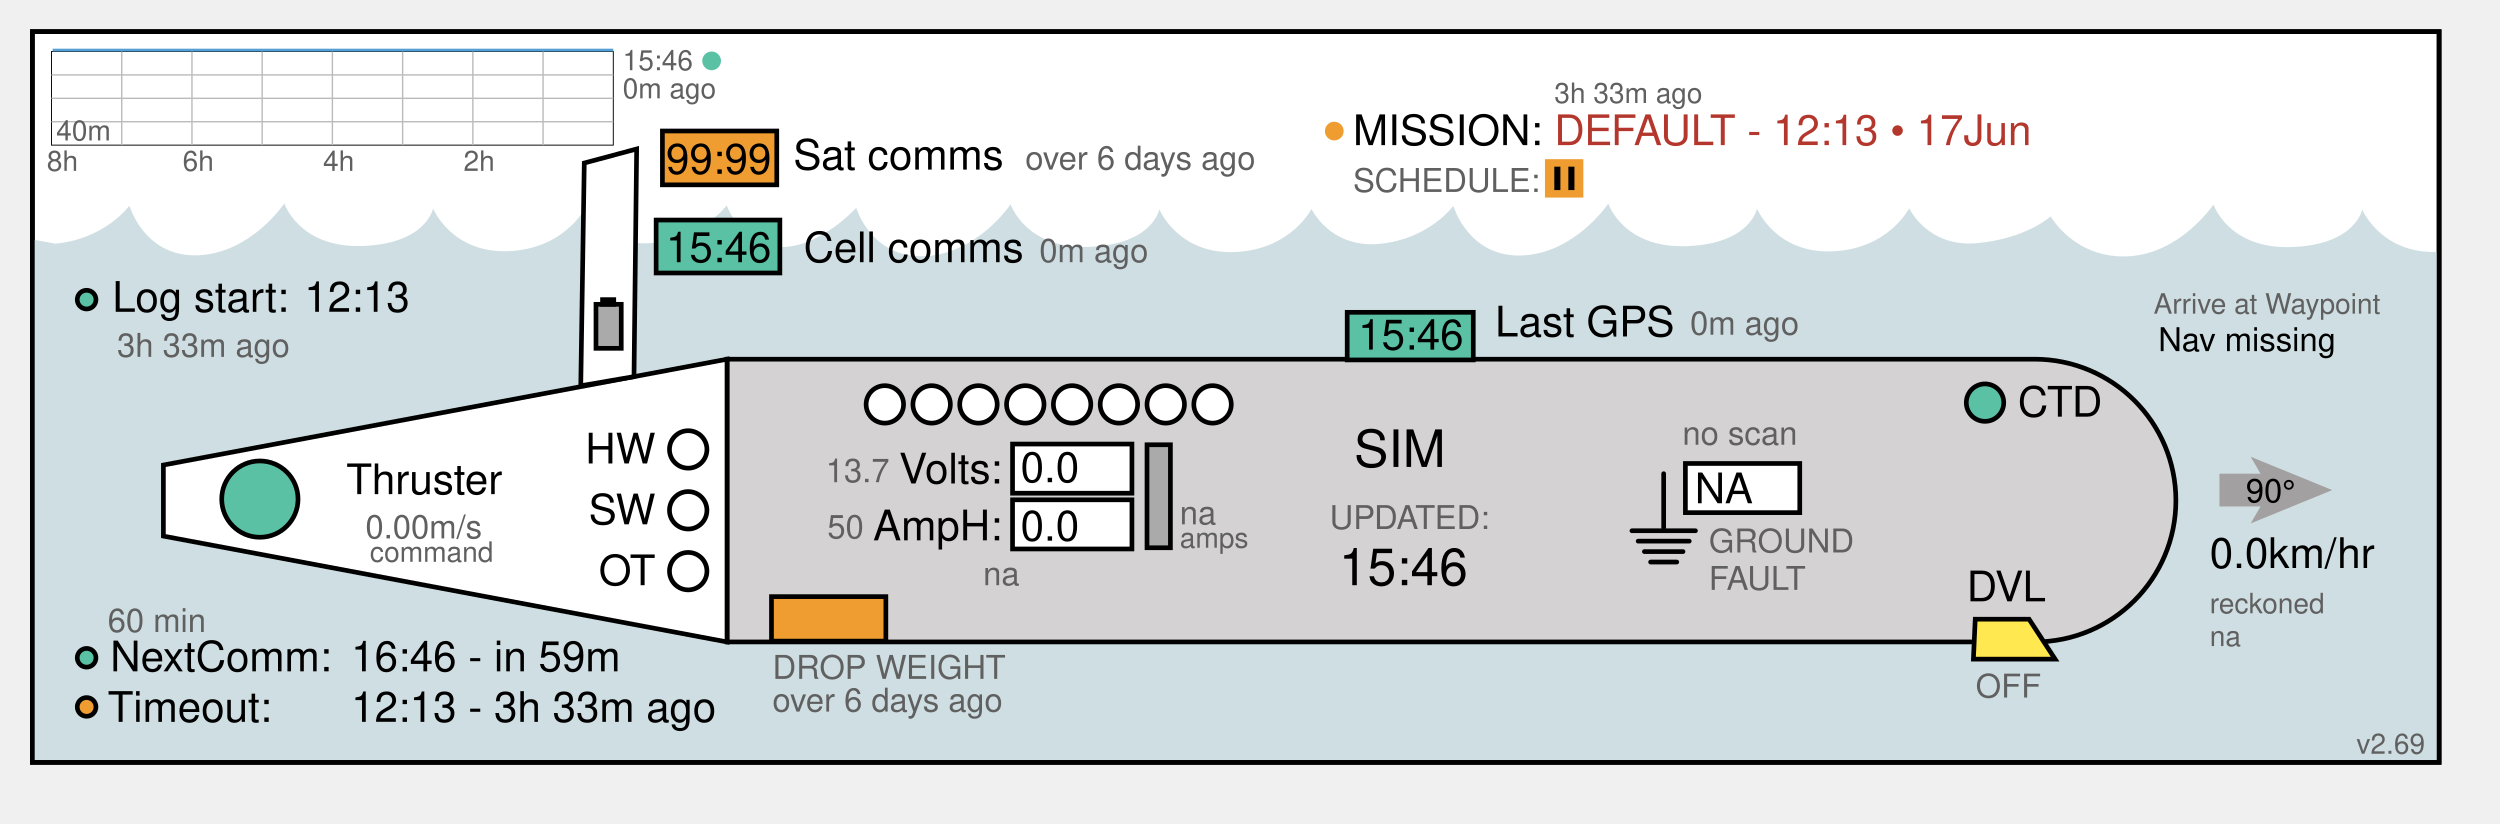
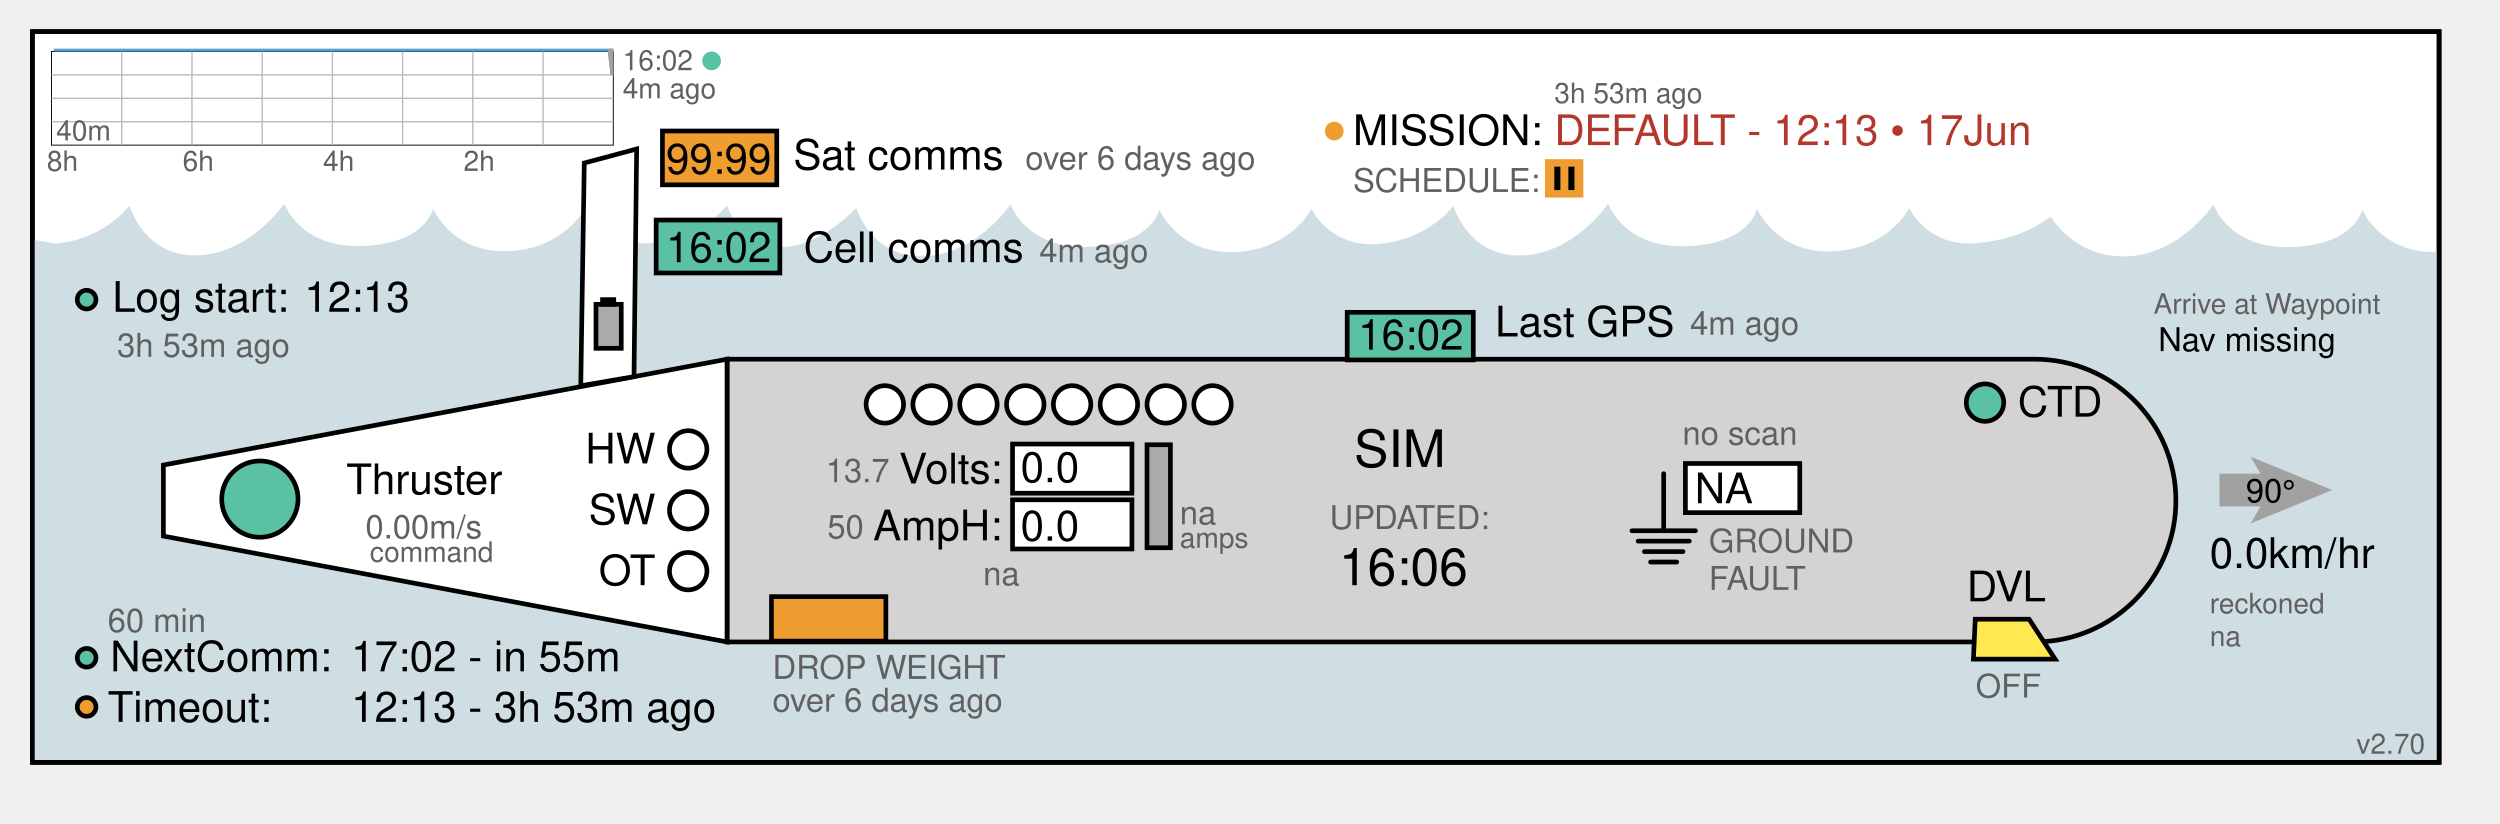
<svg xmlns="http://www.w3.org/2000/svg" version="1.1" id="Layer_1" x="0px" y="0px" viewBox="120 155 534 176" xml:space="preserve">
  <style type="text/css">
	.st0{fill:#CFDEE2;} 
	.st1{fill:none;stroke:#000000; }
	.st2{fill:#D4D2D2;stroke:#000000; } 
	.st3{fill:#FFFFFF;stroke:#000000; } 
	.st4{fill:#5AC1A4;stroke:#000000; } 
	.st5{fill:#FFE850;stroke:#000000; } 
	.st6{fill:#EF9D30;stroke:#000000; } 
	.st7{fill:#FFFFFF;stroke:#000000;stroke-linecap:round; }
	.st8{fill:#C6C4C4;stroke:#000000;stroke-linecap:round; }
	.st9{font-family:HelveticaNeue, Helvetica, Arial, sans-serif;}
	.st10{font-size:9px;}
	.st11{fill:#6D6E6E;stroke:#000000; } 
	.st12{fill:#606060;}  
	.st13{font-size:7px;}
	.st14{font-family:HelveticaNeue-Medium, Helvetica, Arial, sans-serif; }
	.st15{font-size:11px;}
	.st16{fill:#A2A0A0;} 
	.st17{fill:#e3cfa7;} 
	.st18{fill:none;stroke:none; } 
	.st19{fill:#555555;stroke:#000000;stroke-miterlimit:10;}  
	.st20{fill:#e3cfa7;stroke:#000000;stroke-miterlimit:10;}  
	.st21{fill:none;stroke:#46A247;stroke-width:4;stroke-miterlimit:10;} 
	.st22{fill:none;stroke:#555555;stroke-width:9;stroke-linecap:round;stroke-miterlimit:10;} 
	.st23{fill:none;stroke:#46A247;stroke-width:4;stroke-miterlimit:10;} 
	.st24{font-size:6px;}
	.st25{fill:#5AC1A4;stroke:none; } 
	.st26{fill:#FFE850;stroke:none; } 
	.st27{fill:#EF9D30;stroke:none; } 	
	.stwhite{fill:#FFFFFF;stroke:none; } 	
	.st28{fill:#333333; } 
	.st30{font-size:8px;} 
	.st31{fill:#B4372D;} 
	.st32{fill:#aaaaaa;stroke:#000000; } 
	.st33{fill:#FFEEBB;stroke:none; } 
	.stleak2{fill:#7DA6D8;} 
	.stleak1orig{fill:#92c19b;} 
	.stleak1{fill:#a7fbf5;} 
	.sparkbg{fill:#E8E8F0;stroke:none; } 
	.sparkline{fill:none;stroke:#000000; stroke-width:0.2;}  
	.sparkpoly{fill:#549fd4;stroke:none; } 	
	.sparktext{font-size:6px; } 
	.gridline{fill:none;stroke:#BBBBBB; stroke-width:0.3;}  
	</style>
  <rect desc="backgroundbox" x="126.91" y="161.76" class="st3" width="514.08" height="156.08" />
  <g transform="translate(0 8)">
    <g>
      <path class="st0" d="M640.68,200.81v108.71H126.47V198.07l5.36,0.98c10.57-0.98,15.74-8.04,15.74-8.04l0.18,0.2    c0,0,3.21,10.75,14.54,10.32c11.33-0.43,18.44-11.08,18.44-11.08s3.19,9.61,16.79,9.09c13.6-0.52,14.98-8.01,14.98-8.01    s3.95,9.58,16.03,9.12c12.09-0.46,16.47-9.21,16.47-9.21s3.93,8.43,14.49,7.46c10.57-0.98,15.74-8.04,15.74-8.04    s3.15,8.92,11.62,8.92c8.47,0,16.04-8.38,16.04-8.38s3.21,10.75,14.54,10.32c11.33-0.43,18.44-11.08,18.44-11.08    s3.19,9.61,16.79,9.09c13.6-0.52,14.98-8.01,14.98-8.01s3.95,9.58,16.03,9.12c12.09-0.46,16.47-9.21,16.47-9.21    s3.93,8.43,14.49,7.46c10.57-0.98,15.74-8.04,15.74-8.04l0.18,0.2c0,0,3.21,10.75,14.54,10.32c11.33-0.43,18.44-11.08,18.44-11.08    s3.19,9.61,16.79,9.09c13.6-0.52,14.98-8.01,14.98-8.01s3.95,9.58,16.03,9.12c12.09-0.46,16.47-9.21,16.47-9.21    s3.93,8.43,14.49,7.46c10.57-0.98,15.74-5.72,15.74-5.72s5,8.97,16.33,8.54c11.33-0.43,18.44-11.08,18.44-11.08    s3.19,9.61,16.79,9.09c13.6-0.52,14.98-8.01,14.98-8.01S628.59,201.27,640.68,200.81" />
    </g>
  </g>
  <rect desc="dirtbox" x="126.91" y="281.76" class="st18" width="514.08" height="36.08" />
  <rect desc="backgroundbox" x="126.91" y="161.76" class="st1" width="514.08" height="156.08" />
  <line desc="bigcable" class="st18" x1="250.77" y1="292.21" x2="268.73" y2="281.71" />
  <path desc="smallcable" class="st18" d="M137.01,323.1c0,0,7.44-8.93,20.84-8.93s20.85,8.93,42.05,8.93s29.77-18.98,47.66-28.86" />
  <path class="st2" d="M554.57,292.12l-279.27,0l0-60.4l279.27,0c16.68,0,30.2,13.52,30.2,30.2v0  C584.77,278.6,571.25,292.12,554.57,292.12z" />
  <polygon class="st3" points="154.9,269.51 275.29,292.12 275.29,231.72 154.9,254.33 " />
  <polygon class="st3" points="255.42,235.44 244.05,237.4 244.8,189.82 255.99,186.82 " />
  <text desc="HardwareLabel" text-anchor="end" transform="matrix(1 0 0 1 260 254)" class="st9 st10">HW</text>
  <text desc="SoftwareLabel" text-anchor="end" transform="matrix(1 0 0 1 260 267)" class="st9 st10">SW</text>
  <text desc="OtherLabel" text-anchor="end" transform="matrix(1 0 0 1 260 280)" class="st9 st10">OT</text>
  <text desc="text_batteryduration" x="372" y="255" class="st18 st9 st13">na</text>
  <text desc="text_durationlabel" x="372" y="260" class="st18 st9 st24" />
  <rect desc="current" x="365" y="250" class="st32" width="5" height="22" />
  <text desc="text_current" x="372" y="267" class="st12 st9 st13">na</text>
  <rect desc="drop" x="284.79" y="282.44" class="st6" width="24.43" height="9.5" />
  <g>
    <line class="st7" x1="475.36" y1="256.18" x2="475.36" y2="267.72" />
    <line class="st7" x1="468.58" y1="268.37" x2="482.15" y2="268.37" />
    <line class="st7" x1="469.91" y1="270.59" x2="480.82" y2="270.59" />
    <line class="st7" x1="471.24" y1="272.82" x2="479.49" y2="272.82" />
  </g>
  <line class="st8" x1="472.57" y1="275.05" x2="478.16" y2="275.05" />
  <circle desc="thrust" class="st4" cx="175.51" cy="261.61" r="8.15" />
  <g>
    <circle desc="bat1" class="st3" cx="309" cy="241.38" r="4" />
    <circle desc="bat2" class="st3" cx="319" cy="241.38" r="4" />
    <circle desc="bat3" class="st3" cx="329" cy="241.38" r="4" />
    <circle desc="bat4" class="st3" cx="339" cy="241.38" r="4" />
    <circle desc="bat5" class="st3" cx="349" cy="241.38" r="4" />
    <circle desc="bat6" class="st3" cx="359" cy="241.38" r="4" />
    <circle desc="bat7" class="st3" cx="369" cy="241.38" r="4" />
    <circle desc="bat8" class="st3" cx="379" cy="241.38" r="4" />
  </g>
  <rect desc="argobattery_back" x="247.3" y="220" class="st32" width="5.4" height="9.4" />
  <rect desc="argobattery_top" x="248.7" y="219" class="st32" width="2.4" height="1" />
  <rect desc="argobattery" x="247.5" y="220" class="st18" width="5" height="9" />
  <circle desc="CTD" class="st4" cx="544" cy="241" r="4" />
  <circle desc="missiondefault" class="st27" cx="405" cy="183" r="2" />
  <circle desc="scheduleddefault" class="st18" cx="405" cy="193.5" r="1.6" />
  <circle desc="commoverdue" class="st4" cx="138.5" cy="295.5" r="2" />
  <circle desc="logoverdue" class="st4" cx="138.5" cy="219" r="2" />
  <circle desc="missionoverdue" class="st6" cx="138.5" cy="306" r="2" />
  <rect desc="satcomm" x="261.49" y="182.98" class="st6" width="24.43" height="11.5" />
  <rect desc="cell" x="260.15" y="202" class="st4" width="26.43" height="11.31" />
  <rect desc="gps" x="407.76" y="221.71" class="st4" width="26.93" height="10.17" />
  <rect desc="amps" x="336.28" y="261.76" class="st3" width="25.5" height="10.5" />
  <rect desc="volts" x="336.28" y="249.85" class="st3" width="25.5" height="10.5" />
  <rect desc="gf_rect" x="480" y="254.0" class="st3" width="24.43" height="10.5" />
  <circle desc="HW" class="st3" cx="267" cy="251" r="4" />
  <circle desc="SW" class="st3" cx="267" cy="264" r="4" />
  <circle desc="OT" class="st3" cx="267" cy="277" r="4" />
  <polygon desc="dvl" class="st5" points="541.91,287.26 553.41,287.26 558.97,295.79 541.52,295.79 " />
  <polygon desc="cart" class="st18" points="348.8,282.24 348.8,315.73 524.05,315.73 524.05,282.24 503.4,282.24 496.15,301.22 381.17,301.22   369.22,282.74 " />
  <circle desc="circle1" class="st18" cx="362.59" cy="298.44" r="5.86" />
  <circle desc="circle2" class="st18" cx="510.1" cy="298.44" r="5.86" />
  <text desc="text_flowago" transform="matrix(1 0 0 1 541.0 272.0)" class="st12 st9 st13" />
  <circle desc="UBAT" class="st18" cx="544" cy="251" r="4" />
  <circle desc="flow" class="st18" cx="544" cy="261" r="4" />
  <text desc="text_cameraago" transform="matrix(1 0 0 1 558 258)" class="st12 st9 st13" />
  <rect desc="CameraBody" class="st18" x="540" y="250" width="16" height="10" />
  <circle desc="CameraLens" class="st18" cx="548" cy="255" r="3" />
  <polygon desc="LowGF" class="st18" points="510,263 514,255 506,255 510,263" />
  <polygon desc="HighGF" class="st18" points="510,255 514,263 506,263 510,255" />
  <g desc="arrow" transform="rotate (-90,604.94,259.74), rotate(90,605,259.74)">
    <rect x="594.14" y="256.24" class="st16" width="11.73" height="7" />
    <g>
      <polygon class="st16" points="618.22,259.74 600.81,266.86 604.94,259.74 600.81,252.63" />
    </g>
  </g>
  <text desc="mission" transform="matrix(1 0 0 1 452.0 186)" class="st9 st10 st12 st31">DEFAULT - 12:13 • 17Jun</text>
-   <text desc="text_missionago" transform="matrix(1 0 0 1 452 177)" class="st12 st9 sparktext">3h 33m ago</text>
+   <text desc="text_missionago" transform="matrix(1 0 0 1 452 177)" class="st12 st9 sparktext">3h 53m ago</text>
  <text desc="missionsched" transform="matrix(1 0 0 1 460 196)" class="st12 st9 st13" />
-   <text desc="text_cell" transform="matrix(1 0 0 1 262.2472 211)" class="st9 st10">15:46</text>
+   <text desc="text_cell" transform="matrix(1 0 0 1 262.2472 211)" class="st9 st10">16:02</text>
  <text desc="text_sat" transform="matrix(1 0 0 1 262.2478 192.1254)" class="st9 st10">99:99</text>
-   <text desc="text_gps" transform="matrix(1 0 0 1 410.1005 229.6799)" class="st9 st10">15:46</text>
+   <text desc="text_gps" transform="matrix(1 0 0 1 410.1005 229.6799)" class="st9 st10">16:02</text>
  <text desc="text_bearing" transform="matrix(1 0 0 1 605 262.3)" text-anchor="middle" class="st9 st13">90°</text>
  <text desc="text_thrusttime" transform="matrix(1 0 0 1 592 276.3205)" class="st9 st10">0.0km/hr</text>
  <text desc="text_needcommstime" transform="matrix(1 0 0 1 143 290)" class="st12 st9 st13">60 min</text>
-   <text desc="text_nextcomm" transform="matrix(1 0 0 1 195 298.3899)" class="st9 st10">16:46 - in 59m</text>
-   <text desc="text_timeout" transform="matrix(1 0 0 1 195 309.1899)" class="st9 st10">12:13 - 3h 33m ago</text>
+   <text desc="text_nextcomm" transform="matrix(1 0 0 1 195 298.3899)" class="st9 st10">17:02 - in 55m</text>
+   <text desc="text_timeout" transform="matrix(1 0 0 1 195 309.1899)" class="st9 st10">12:13 - 3h 53m ago</text>
  <text desc="text_commago" transform="matrix(1 0 0 1 339.0 191.2224)" class="st12 st9 st13">over 6 days ago</text>
  <text desc="text_logtime" transform="matrix(1 0 0 1 185.0 221.6039)" class="st9 st10">12:13</text>
-   <text desc="text_logago" transform="matrix(1 0 0 1 145.0 231.2224)" class="st12 st9 st13">3h 33m ago</text>
-   <text desc="text_cellago" transform="matrix(1 0 0 1 342.0 211)" class="st12 st9 st13">0m ago</text>
+   <text desc="text_logago" transform="matrix(1 0 0 1 145.0 231.2224)" class="st12 st9 st13">3h 53m ago</text>
+   <text desc="text_cellago" transform="matrix(1 0 0 1 342.0 211)" class="st12 st9 st13">4m ago</text>
  <text desc="text_argoago" transform="matrix(1 0 0 1 258 227)" class="st12 st9 st13" />
  <text desc="text_volts" transform="matrix(1 0 0 1 338.0 257.9931)" class="st9 st10">0.0</text>
  <text desc="text_amps" transform="matrix(1 0 0 1 338.0 270.4917)" class="st9 st10">0.0</text>
  <text desc="text_ampago" transform="matrix(1 0 0 1 330.0 280.0)" class="st12 st9 st13">na</text>
  <text desc="text_droptime" transform="matrix(1 0 0 1 285 307)" class="st12 st9 st13">over 6 days ago</text>
  <text desc="text_gftime" transform="matrix(1 0 0 1 479.3629 250)" class="st12 st9 st13">no scan</text>
-   <text desc="text_gpsago" transform="matrix(1 0 0 1 481 226.5)" class="st12 st9 st13">0m ago</text>
+   <text desc="text_gpsago" transform="matrix(1 0 0 1 481 226.5)" class="st12 st9 st13">4m ago</text>
  <text desc="text_gf" transform="matrix(1 0 0 1 482 262.4973)" class="st9 st10">NA</text>
  <text desc="text_arrive" transform="matrix(1 0 0 1 580 222)" class="st12 st9 st24">Arrive at Waypoint</text>
  <text desc="text_speed" transform="matrix(1 0 0 1 198.0612 270)" class="st12 st9 st13">0.00m/s</text>
  <text desc="text_vehicle" transform="matrix(1 0 0 1 419 254.7336)" text-anchor="middle" class="st14 st15">SIM</text>
-   <text desc="text_lastupdate" transform="matrix(1 0 0 1 406.0 280.0)" class="st14 st15">15:46</text>
+   <text desc="text_lastupdate" transform="matrix(1 0 0 1 406.0 280.0)" class="st14 st15">16:06</text>
  <text desc="reckoned_detail" transform="matrix(1 0 0 1 592 293)" class="st12 st9 st24">na</text>
  <text desc="text_arrivestation" transform="matrix(1 0 0 1 581 230)" class="st9 st13">Nav missing</text>
  <text desc="text_stationdist" transform="matrix(1 0 0 1 582 238)" class="st12 st9 st24" />
  <text desc="text_currentdist" transform="matrix(1 0 0 1 582 245)" class="st12 st9 st24" />
  <text desc="text_dvlstatus" transform="matrix(1 0 0 1 542 304)" class="st12 st9 st13">OFF</text>
  <text desc="text_criticalerror" transform="matrix(1 0 0 1 352.0 300)" class="st9 st30 st31" />
  <text desc="text_criticaltime" transform="matrix(1 0 0 1 354 307)" class="st12 st9 st13" />
  <text desc="text_satcomms" transform="matrix(1 0 0 1 289.4541 191.2224)" class="st9 st10 ">Sat comms</text>
  <text desc="text_nextcomms" transform="matrix(1 0 0 1 143.5453 298.3899)" class="st9 st10 ">NextComm:</text>
-   <text desc="text_version" transform="matrix(1 0 0 1 638 316)" text-anchor="end" class="st12 st9 st24">v2.69</text>
+   <text desc="text_version" transform="matrix(1 0 0 1 638 316)" text-anchor="end" class="st12 st9 st24">v2.70</text>
  <text desc="text_thresh_volt" x="310" y="258" text-anchor="end" class="st12 st9 st13">13.7</text>
  <text desc="text_thresh_amph" x="304.5" y="270" text-anchor="end" class="st12 st9 st13">50</text>
  <text desc="pausedtext" transform="matrix(1 0 0 1 409 196)" class="st12 st9 st13">SCHEDULE:</text>
  <rect x="450" y="189" class="st27" width="8.2" height="8.2" />
  <rect x="452" y="190.6" width="1.3" height="5" />
  <rect x="455" y="190.6" width="1.3" height="5" />
  <g>
    <text transform="matrix(1 0 0 1 485 273)" class="st12 st9 st13">GROUND</text>
    <text transform="matrix(1 0 0 1 485 281)" class="st12 st9 st13">FAULT</text>
  </g>
  <text transform="matrix(1 0 0 1 409.0 186)" class="st9 st10">MISSION:</text>
  <text transform="matrix(1 0 0 1 404.0 268.0)" class="st12 st9 st13">UPDATED:</text>
  <rect desc="sparkbox" x="131" y="166" class="sparkline" width="120" height="20" />
  <polyline desc="sparkline" class="gridline" points="161.0,166 161.0,186" />
  <polyline desc="sparkline" class="gridline" points="191.0,166 191.0,186" />
  <polyline desc="sparkline" class="gridline" points="221.0,166 221.0,186" />
  <polyline desc="sparkline" class="gridline" points="131,171.0 251,171.0" />
  <polyline desc="sparkline" class="gridline" points="131,176.0 251,176.0" />
  <polyline desc="sparkline" class="gridline" points="131,181.0 251,181.0" />
  <polyline desc="minorgrid" class="gridline" points="146.0,166 146.0,186" />
  <polyline desc="minorgrid" class="gridline" points="176.0,166 176.0,186" />
  <polyline desc="minorgrid" class="gridline" points="206.0,166 206.0,186" />
  <polyline desc="minorgrid" class="gridline" points="236.0,166 236.0,186" />
-   <text desc="sparknote" transform="matrix(1 0 0 1 253 170)" class="st12 st9 sparktext">15:46</text>
-   <text desc="sparknote" transform="matrix(1 0 0 1 253 176)" class="st12 st9 sparktext">0m ago</text>
+   <text desc="sparknote" transform="matrix(1 0 0 1 253 170)" class="st12 st9 sparktext">16:02</text>
+   <text desc="sparknote" transform="matrix(1 0 0 1 253 176)" class="st12 st9 sparktext">4m ago</text>
  <text desc="axislabel" transform="matrix(1 0 0 1 159.0 191.5)" class="st12 st9 sparktext">6h</text>
  <text desc="axislabel" transform="matrix(1 0 0 1 189.0 191.5)" class="st12 st9 sparktext">4h</text>
  <text desc="axislabel" transform="matrix(1 0 0 1 219.0 191.5)" class="st12 st9 sparktext">2h</text>
  <text desc="axislabel" transform="matrix(1 0 0 1 130 191.5)" class="st12 st9 sparktext">8h</text>
  <circle desc="spr_is_old" class="st25" cx="272" cy="168" r="2" />
-   <polygon desc="sparkpoly" class="sparkpoly" points="131.245,165.4 131.245,166 131.245,166 132.575,166 132.575,166 133.904,166 133.904,166 135.233,166 135.233,166 136.563,166 136.563,166 137.893,166 137.893,166 139.222,166 139.222,166 140.55,166 140.55,166 141.88,166 141.88,166 143.209,166 143.209,166 144.538,166 144.538,166 145.868,166 145.868,166 147.198,166 147.198,166 148.527,166 148.527,166 149.855,166 149.855,166 151.185,166 151.185,166 152.514,166 152.514,166 153.844,166 153.844,166 155.173,166 155.173,166 156.501,166 156.501,166 157.832,166 157.832,166 159.16,166 159.16,166 160.49,166 160.49,166 161.819,166 161.819,166 163.149,166 163.149,166 164.476,166 164.476,166 165.806,166 165.806,166 167.135,166 167.135,166 168.465,166 168.465,166 169.795,166 169.795,166 171.124,166 171.124,166 172.453,166 172.453,166 173.783,166 173.783,166 175.111,166 175.111,166 176.44,166 176.44,166 177.77,166 177.77,166 179.099,166 179.099,166 180.429,166 180.429,166 181.756,166 181.756,166 183.088,166 183.088,166 184.416,166 184.416,166 185.745,166 185.745,166 187.075,166 187.075,166 188.404,166 188.404,166 189.732,166 189.732,166 191.063,166 191.063,166 192.391,166 192.391,166 193.72,166 193.72,166 195.05,166 195.05,166 195.052,166 195.052,166 196.405,166 196.405,166 197.715,166 197.715,166 197.794,166 197.794,166 199.159,166 199.159,166 200.489,166 200.489,166 201.818,166 201.818,166 203.146,166 203.146,166 204.477,166 204.477,166 205.804,166 205.804,166 207.134,166 207.134,166 208.464,166 208.464,166 209.794,166 209.794,166 211.123,166 211.123,166 212.451,166 212.451,166 213.782,166 213.782,166 215.11,166 215.11,166 216.44,166 216.44,166 217.769,166 217.769,166 219.098,166 219.098,166 220.428,166 220.428,166 221.756,166 221.756,166 223.087,166 223.087,166 224.414,166 224.414,166 225.745,166 225.745,166 227.074,166 227.074,166 228.403,166 228.403,166 229.733,166 229.733,166 231.061,166 231.061,166 232.392,166 232.392,166 233.719,166 233.719,166 235.049,166 235.049,166 236.379,166 236.379,166 237.708,166 237.708,166 239.038,166 239.038,166 240.366,166 240.366,166 241.695,166 241.695,166 243.025,166 243.025,166 244.354,166 244.354,166 245.684,166 245.684,166 247.013,166 247.013,166 248.343,166 248.343,166 249.671,166 249.671,166 251,166 251,166  251,165.4" />
+   <polygon desc="sparkpoly" class="sparkpoly" points="131.482,165.4 131.482,166 131.482,166 132.812,166 132.812,166 134.14,166 134.14,166 135.469,166 135.469,166 136.799,166 136.799,166 138.128,166 138.128,166 139.456,166 139.456,166 140.787,166 140.787,166 142.117,166 142.117,166 143.445,166 143.445,166 144.774,166 144.774,166 146.104,166 146.104,166 147.433,166 147.433,166 148.763,166 148.763,166 150.092,166 150.092,166 151.42,166 151.42,166 152.75,166 152.75,166 154.079,166 154.079,166 155.409,166 155.409,166 156.738,166 156.738,166 158.068,166 158.068,166 159.395,166 159.395,166 160.725,166 160.725,166 162.054,166 162.054,166 163.384,166 163.384,166 164.714,166 164.714,166 166.043,166 166.043,166 167.371,166 167.371,166 168.702,166 168.702,166 170.03,166 170.03,166 171.359,166 171.359,166 172.689,166 172.689,166 174.018,166 174.018,166 175.348,166 175.348,166 176.675,166 176.675,166 178.007,166 178.007,166 179.335,166 179.335,166 180.664,166 180.664,166 181.994,166 181.994,166 183.323,166 183.323,166 184.651,166 184.651,166 185.981,166 185.981,166 187.31,166 187.31,166 188.639,166 188.639,166 189.969,166 189.969,166 189.97,166 189.97,166 191.324,166 191.324,166 192.634,166 192.634,166 192.713,166 192.713,166 194.078,166 194.078,166 195.408,166 195.408,166 196.737,166 196.737,166 198.065,166 198.065,166 199.395,166 199.395,166 200.722,166 200.722,166 202.053,166 202.053,166 203.383,166 203.383,166 204.713,166 204.713,166 206.042,166 206.042,166 207.37,166 207.37,166 208.7,166 208.7,166 210.029,166 210.029,166 211.359,166 211.359,166 212.688,166 212.688,166 214.016,166 214.016,166 215.347,166 215.347,166 216.675,166 216.675,166 218.006,166 218.006,166 219.332,166 219.332,166 220.664,166 220.664,166 221.993,166 221.993,166 223.321,166 223.321,166 224.652,166 224.652,166 225.98,166 225.98,166 227.31,166 227.31,166 228.637,166 228.637,166 229.968,166 229.968,166 231.298,166 231.298,166 232.626,166 232.626,166 233.957,166 233.957,166 235.285,166 235.285,166 236.614,166 236.614,166 237.944,166 237.944,166 239.273,166 239.273,166 240.603,166 240.603,166 241.931,166 241.931,166 243.262,166 243.262,166 244.59,166 244.59,166 245.919,166 245.919,166 247.249,166 247.249,166 248.578,166 248.578,166 249.906,166 249.906,166 249.906,166.5 250.406,171 251,171  251,165.4" />
+   <polyline desc="sparkline" class="st16" points="249.906,165.4 249.906,166.5 250.406,171.0 251,171.0 251,165.4" />
  <text desc="sparknote" transform="matrix(1 0 0 1 132 185)" class="st12 st9 sparktext">40m</text>
  <text desc="reckoned_label" transform="matrix(1 0 0 1 592 286)" class="st12 st9 st24">reckoned</text>
  <text desc="speeded_label" transform="matrix(1 0 0 1 199 275)" class="st12 st9 st24">command</text>
  <text transform="matrix(1 0 0 1 334 258.2642)" text-anchor="end" class="st9 st10">Volts:</text>
  <text transform="matrix(1 0 0 1 334 270.4165)" text-anchor="end" class="st9 st10">AmpH:</text>
  <text desc="text_amplabel" x="372" y="272" class="st12 st9 st24">amps</text>
  <text transform="matrix(1 0 0 1 285 300)" class="st12 st9 st13">DROP WEIGHT</text>
  <text transform="matrix(1 0 0 1 143.0 309.1899)" class="st9 st10">Timeout: </text>
  <text desc="" transform="matrix(1 0 0 1 551 244)" class="st9 st10">CTD</text>
  <text transform="matrix(1 0 0 1 540.0956 283.4494)" class="st9 st10">DVL</text>
  <text transform="matrix(1 0 0 1 439.3514 226.8654)" class="st9 st10">Last GPS</text>
  <text transform="matrix(1 0 0 1 291.6499 211)" class="st9 st10">Cell comms</text>
  <text transform="matrix(1 0 0 1 144.0 221.6039)" class="st9 st10">Log start:</text>
  <text transform="matrix(1 0 0 1 193.9667 260.552)" class="st9 st10">Thruster</text>
</svg>
